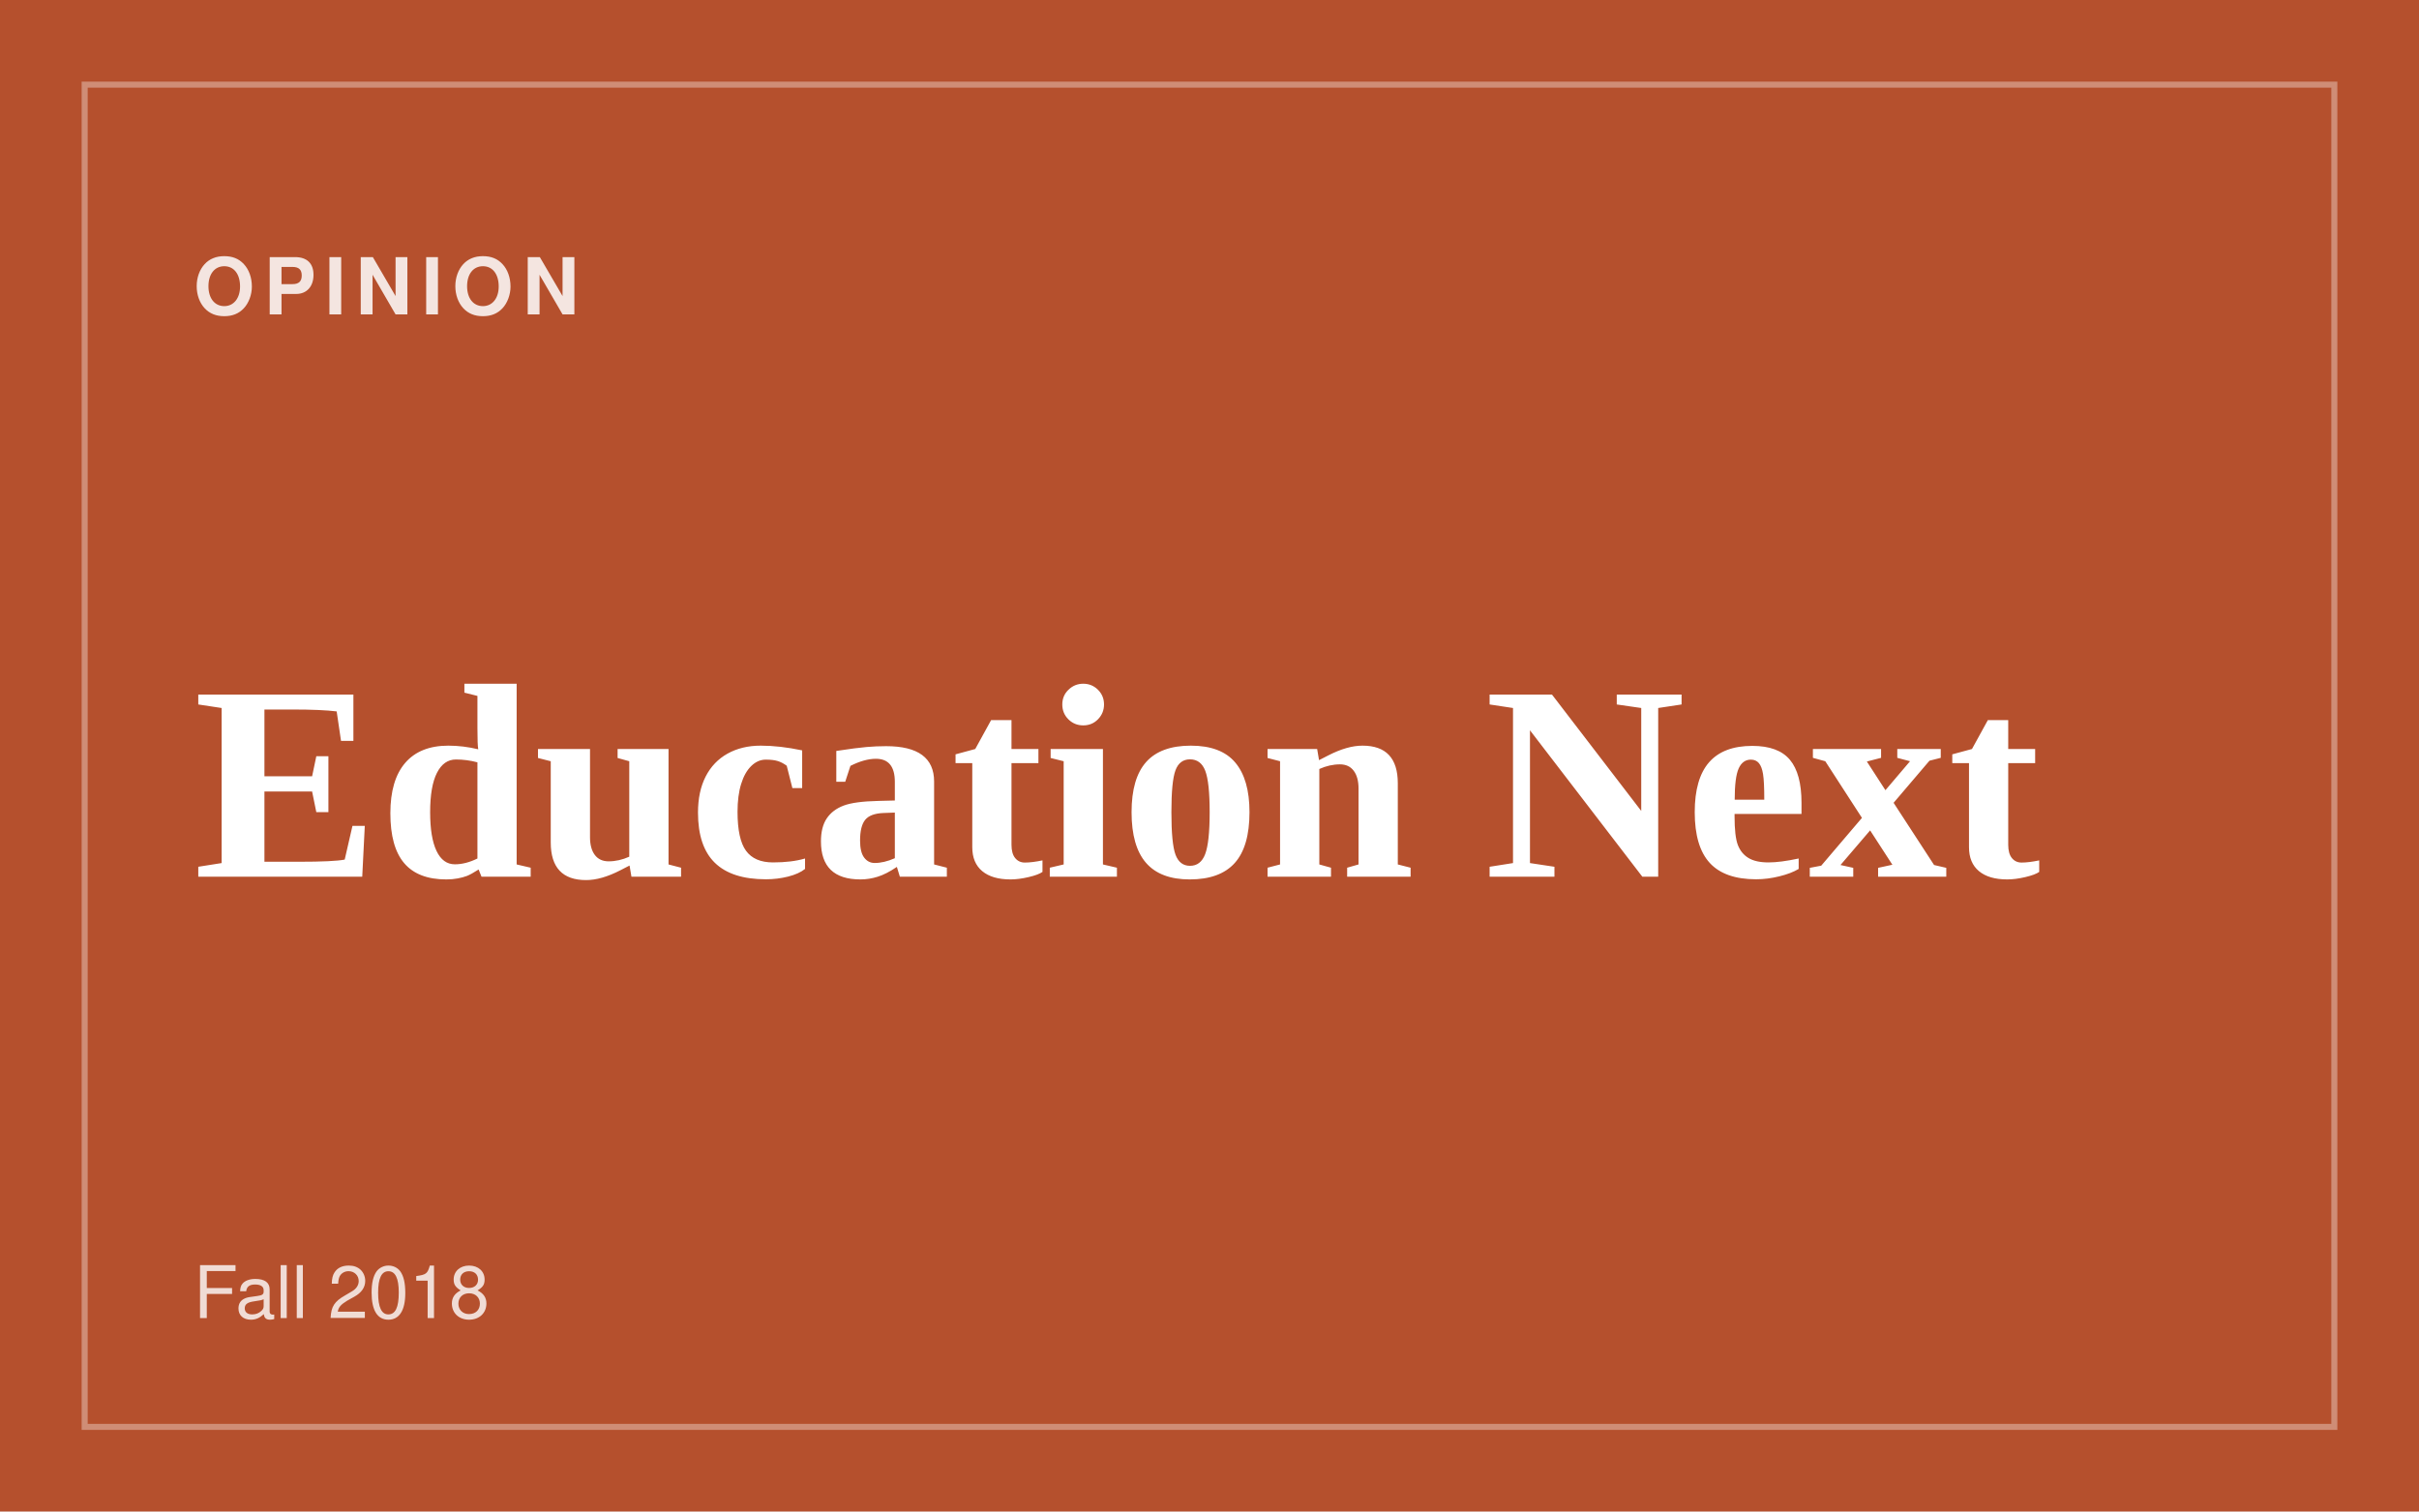
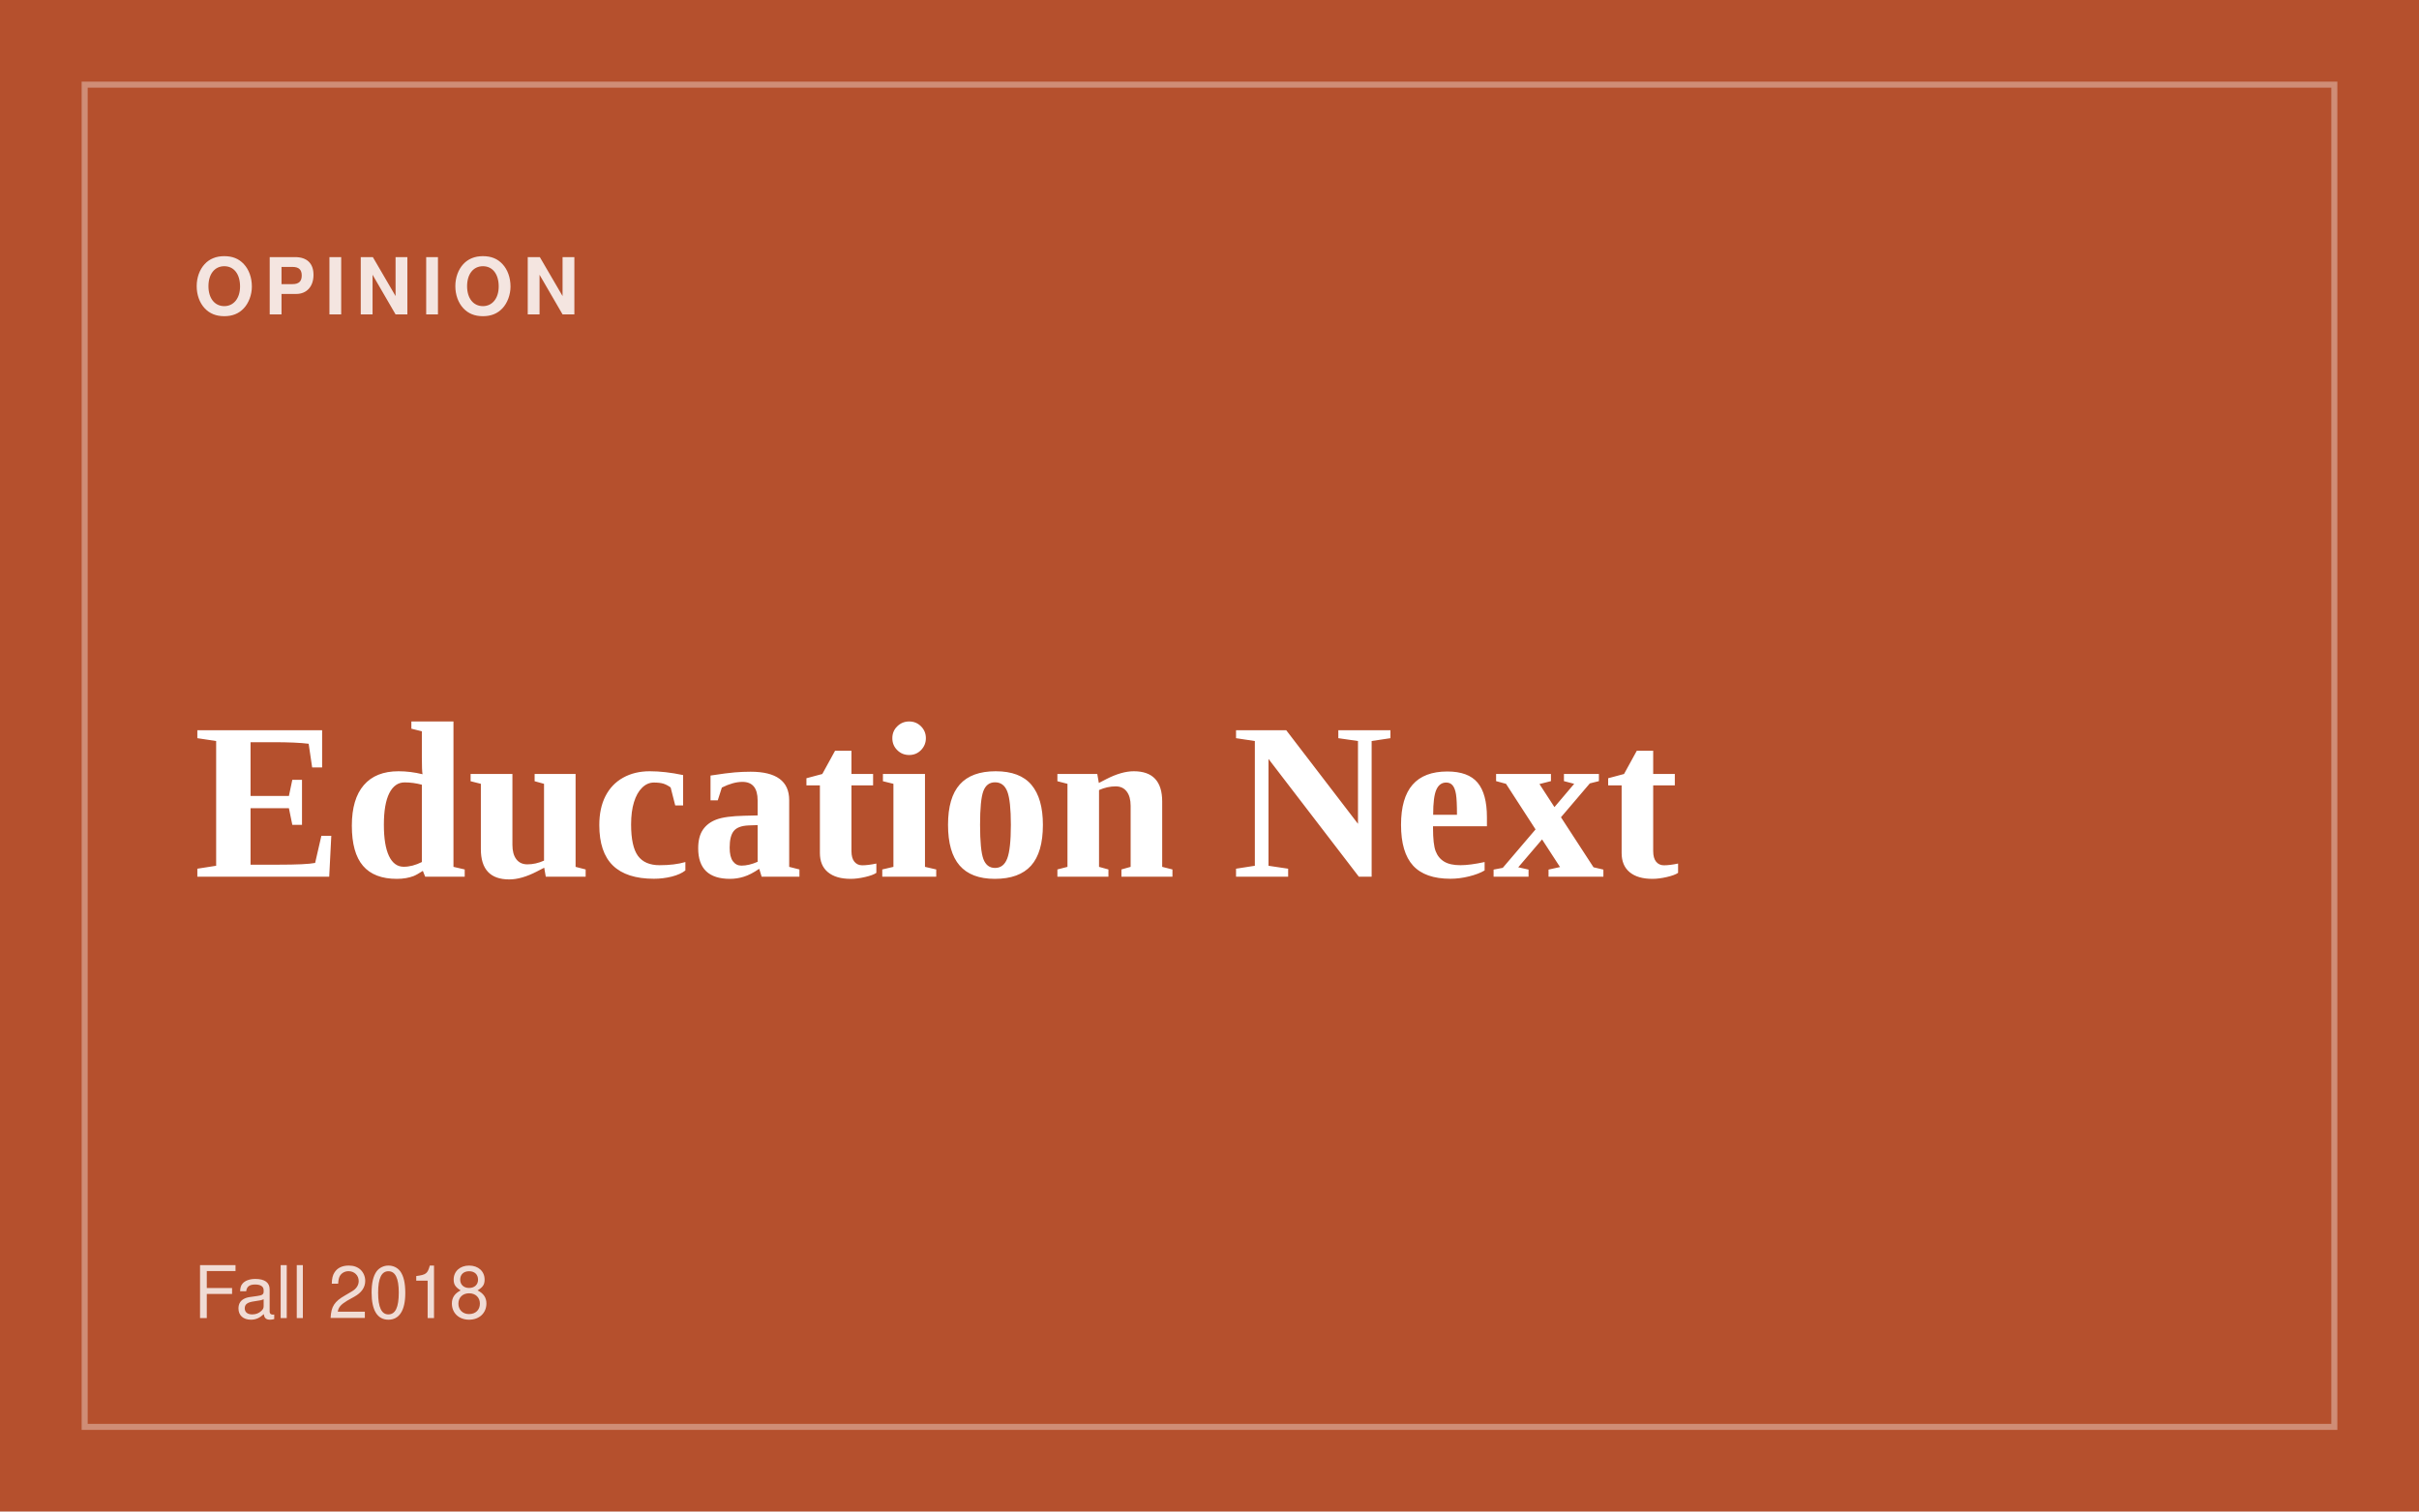
<svg xmlns="http://www.w3.org/2000/svg" viewBox="0 0 800 500" width="800" height="500" role="img">
  <rect width="800" height="500" fill="#B5502D" />
  <rect x="28" y="28" width="744" height="444" fill="none" stroke="#FFFFFF" stroke-opacity="0.35" stroke-width="2" />
  <text x="64" y="104" font-family="'Helvetica Neue', Helvetica, Arial, sans-serif" font-size="26" font-weight="600" letter-spacing="3" fill="#FFFFFF" fill-opacity="0.85">OPINION</text>
-   <text x="64" y="290" font-family="Georgia, 'Times New Roman', serif" font-size="92" font-weight="600" fill="#FFFFFF">Education Next</text>
+   <text x="64" y="290" font-family="Georgia, 'Times New Roman', serif" font-size="74" font-weight="600" fill="#FFFFFF">Education Next</text>
  <text x="64" y="436" font-family="'Helvetica Neue', Helvetica, Arial, sans-serif" font-size="24" fill="#FFFFFF" fill-opacity="0.8">Fall 2018</text>
</svg>
